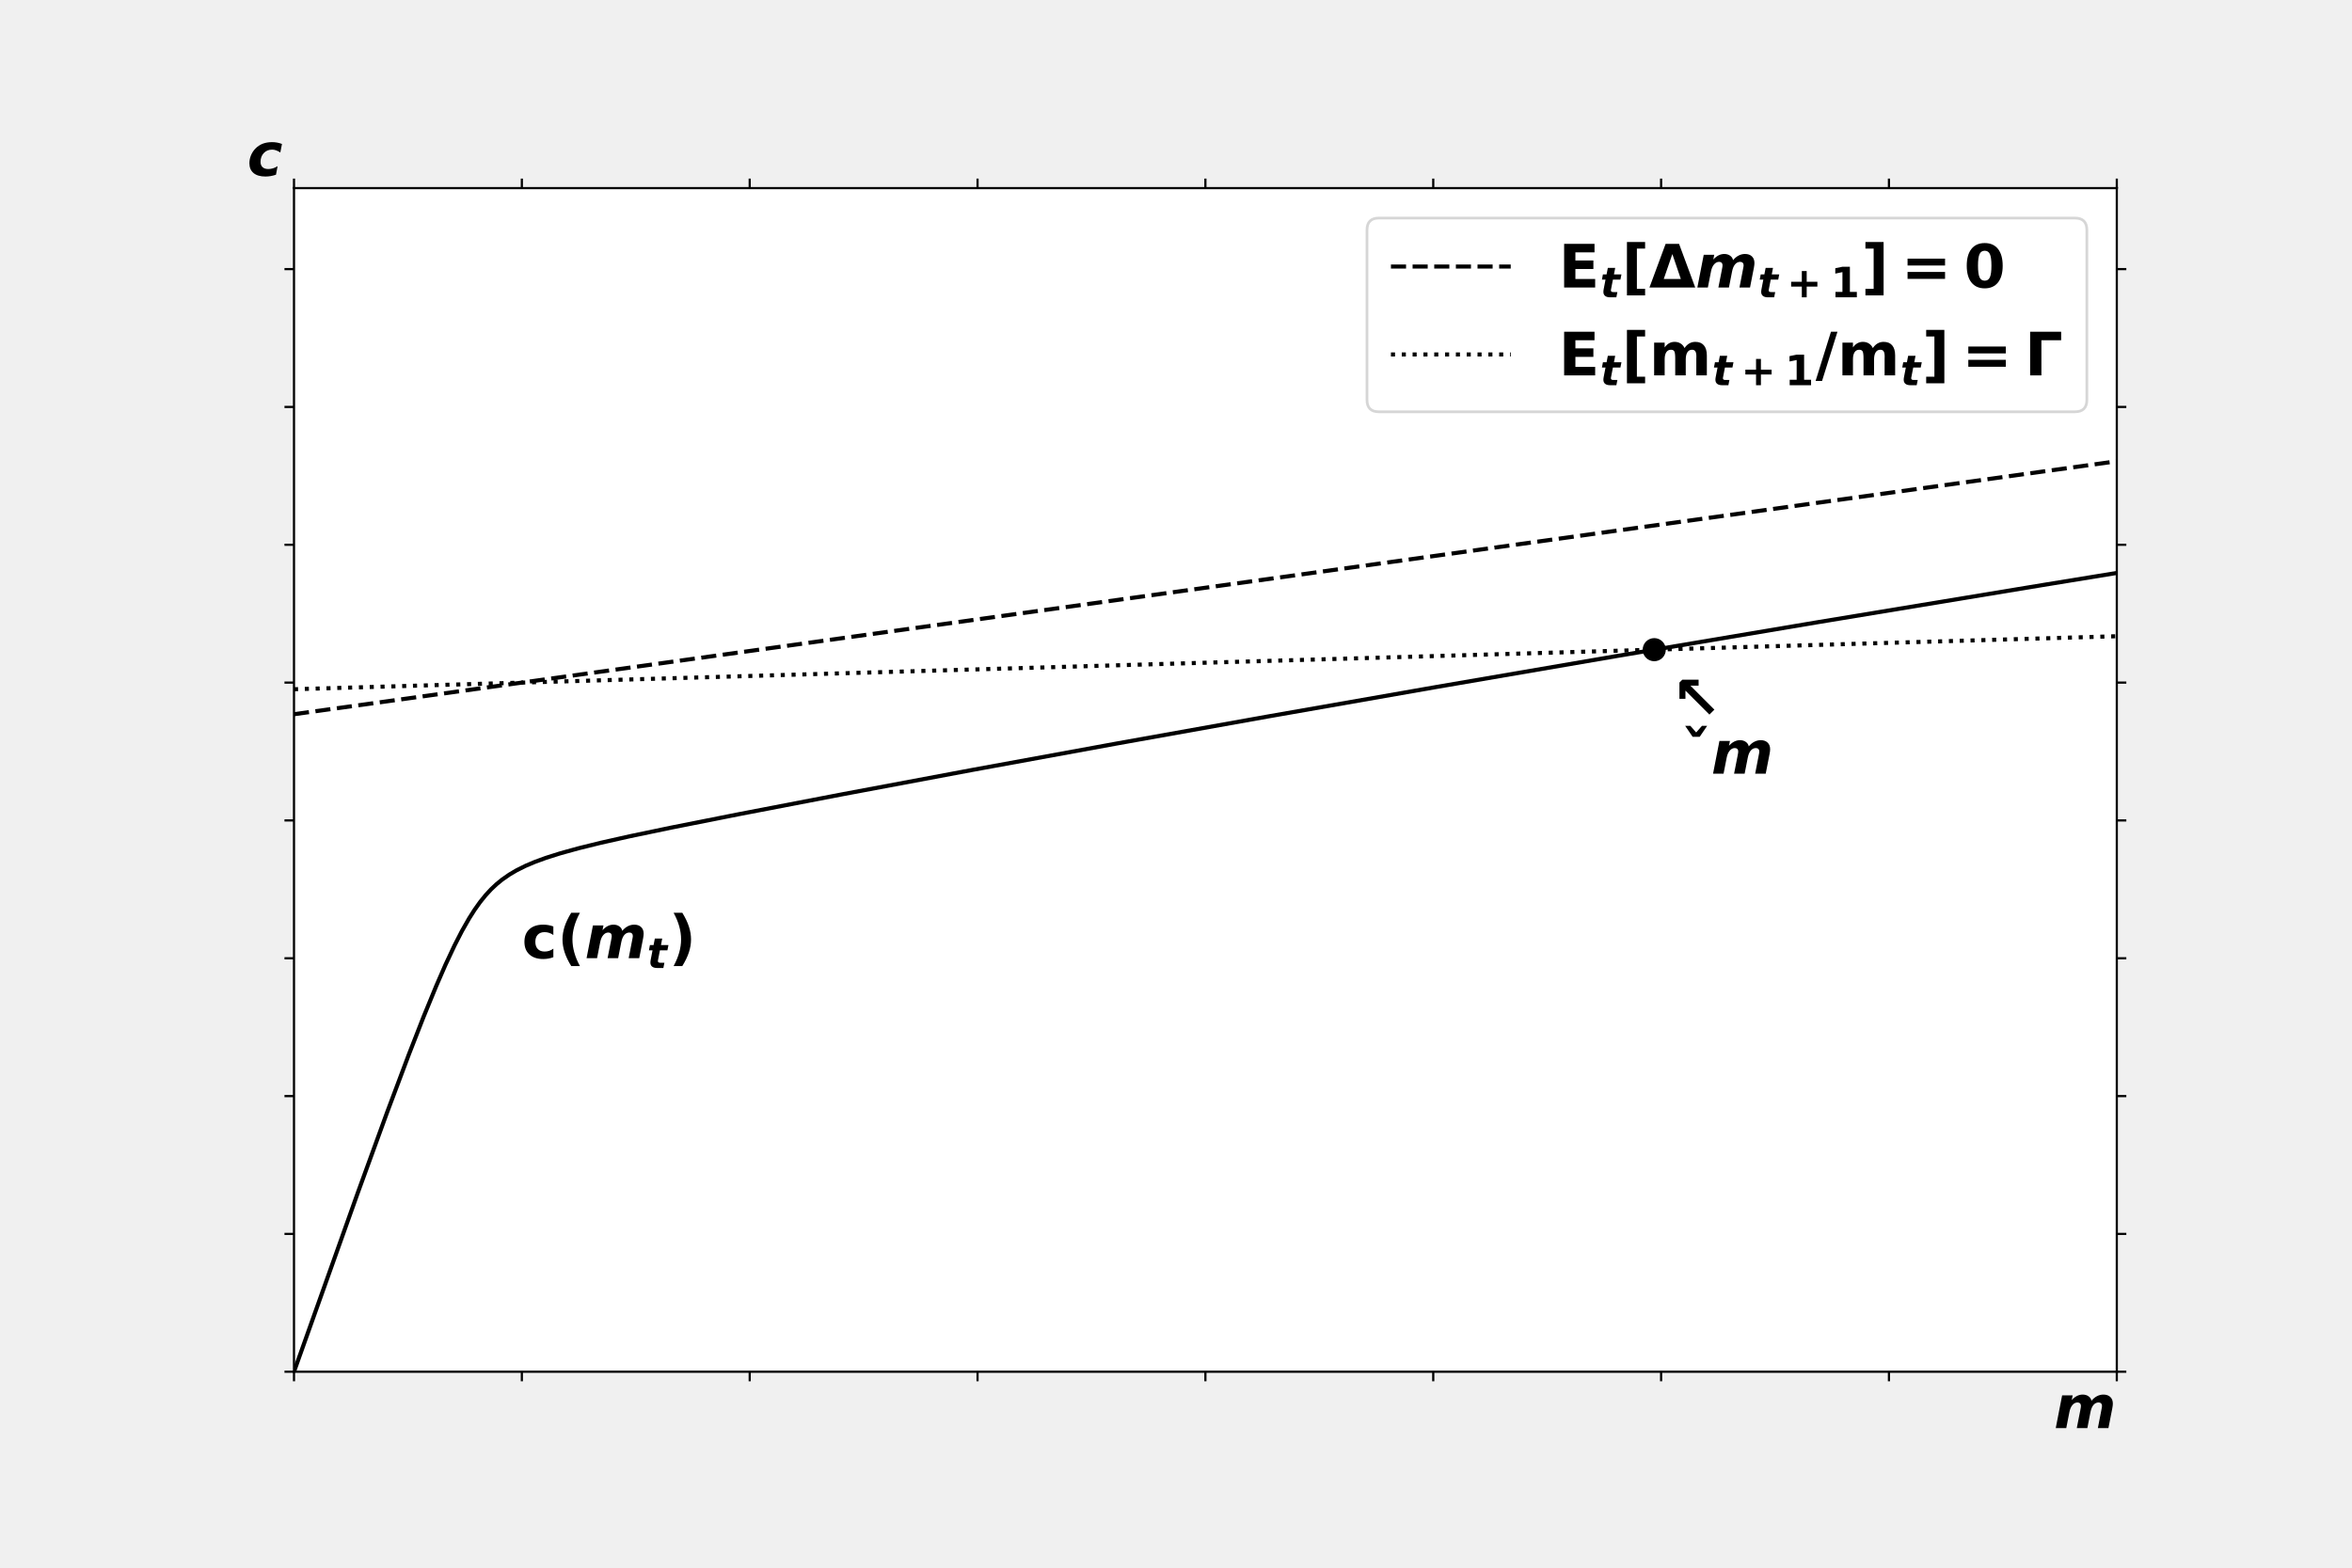
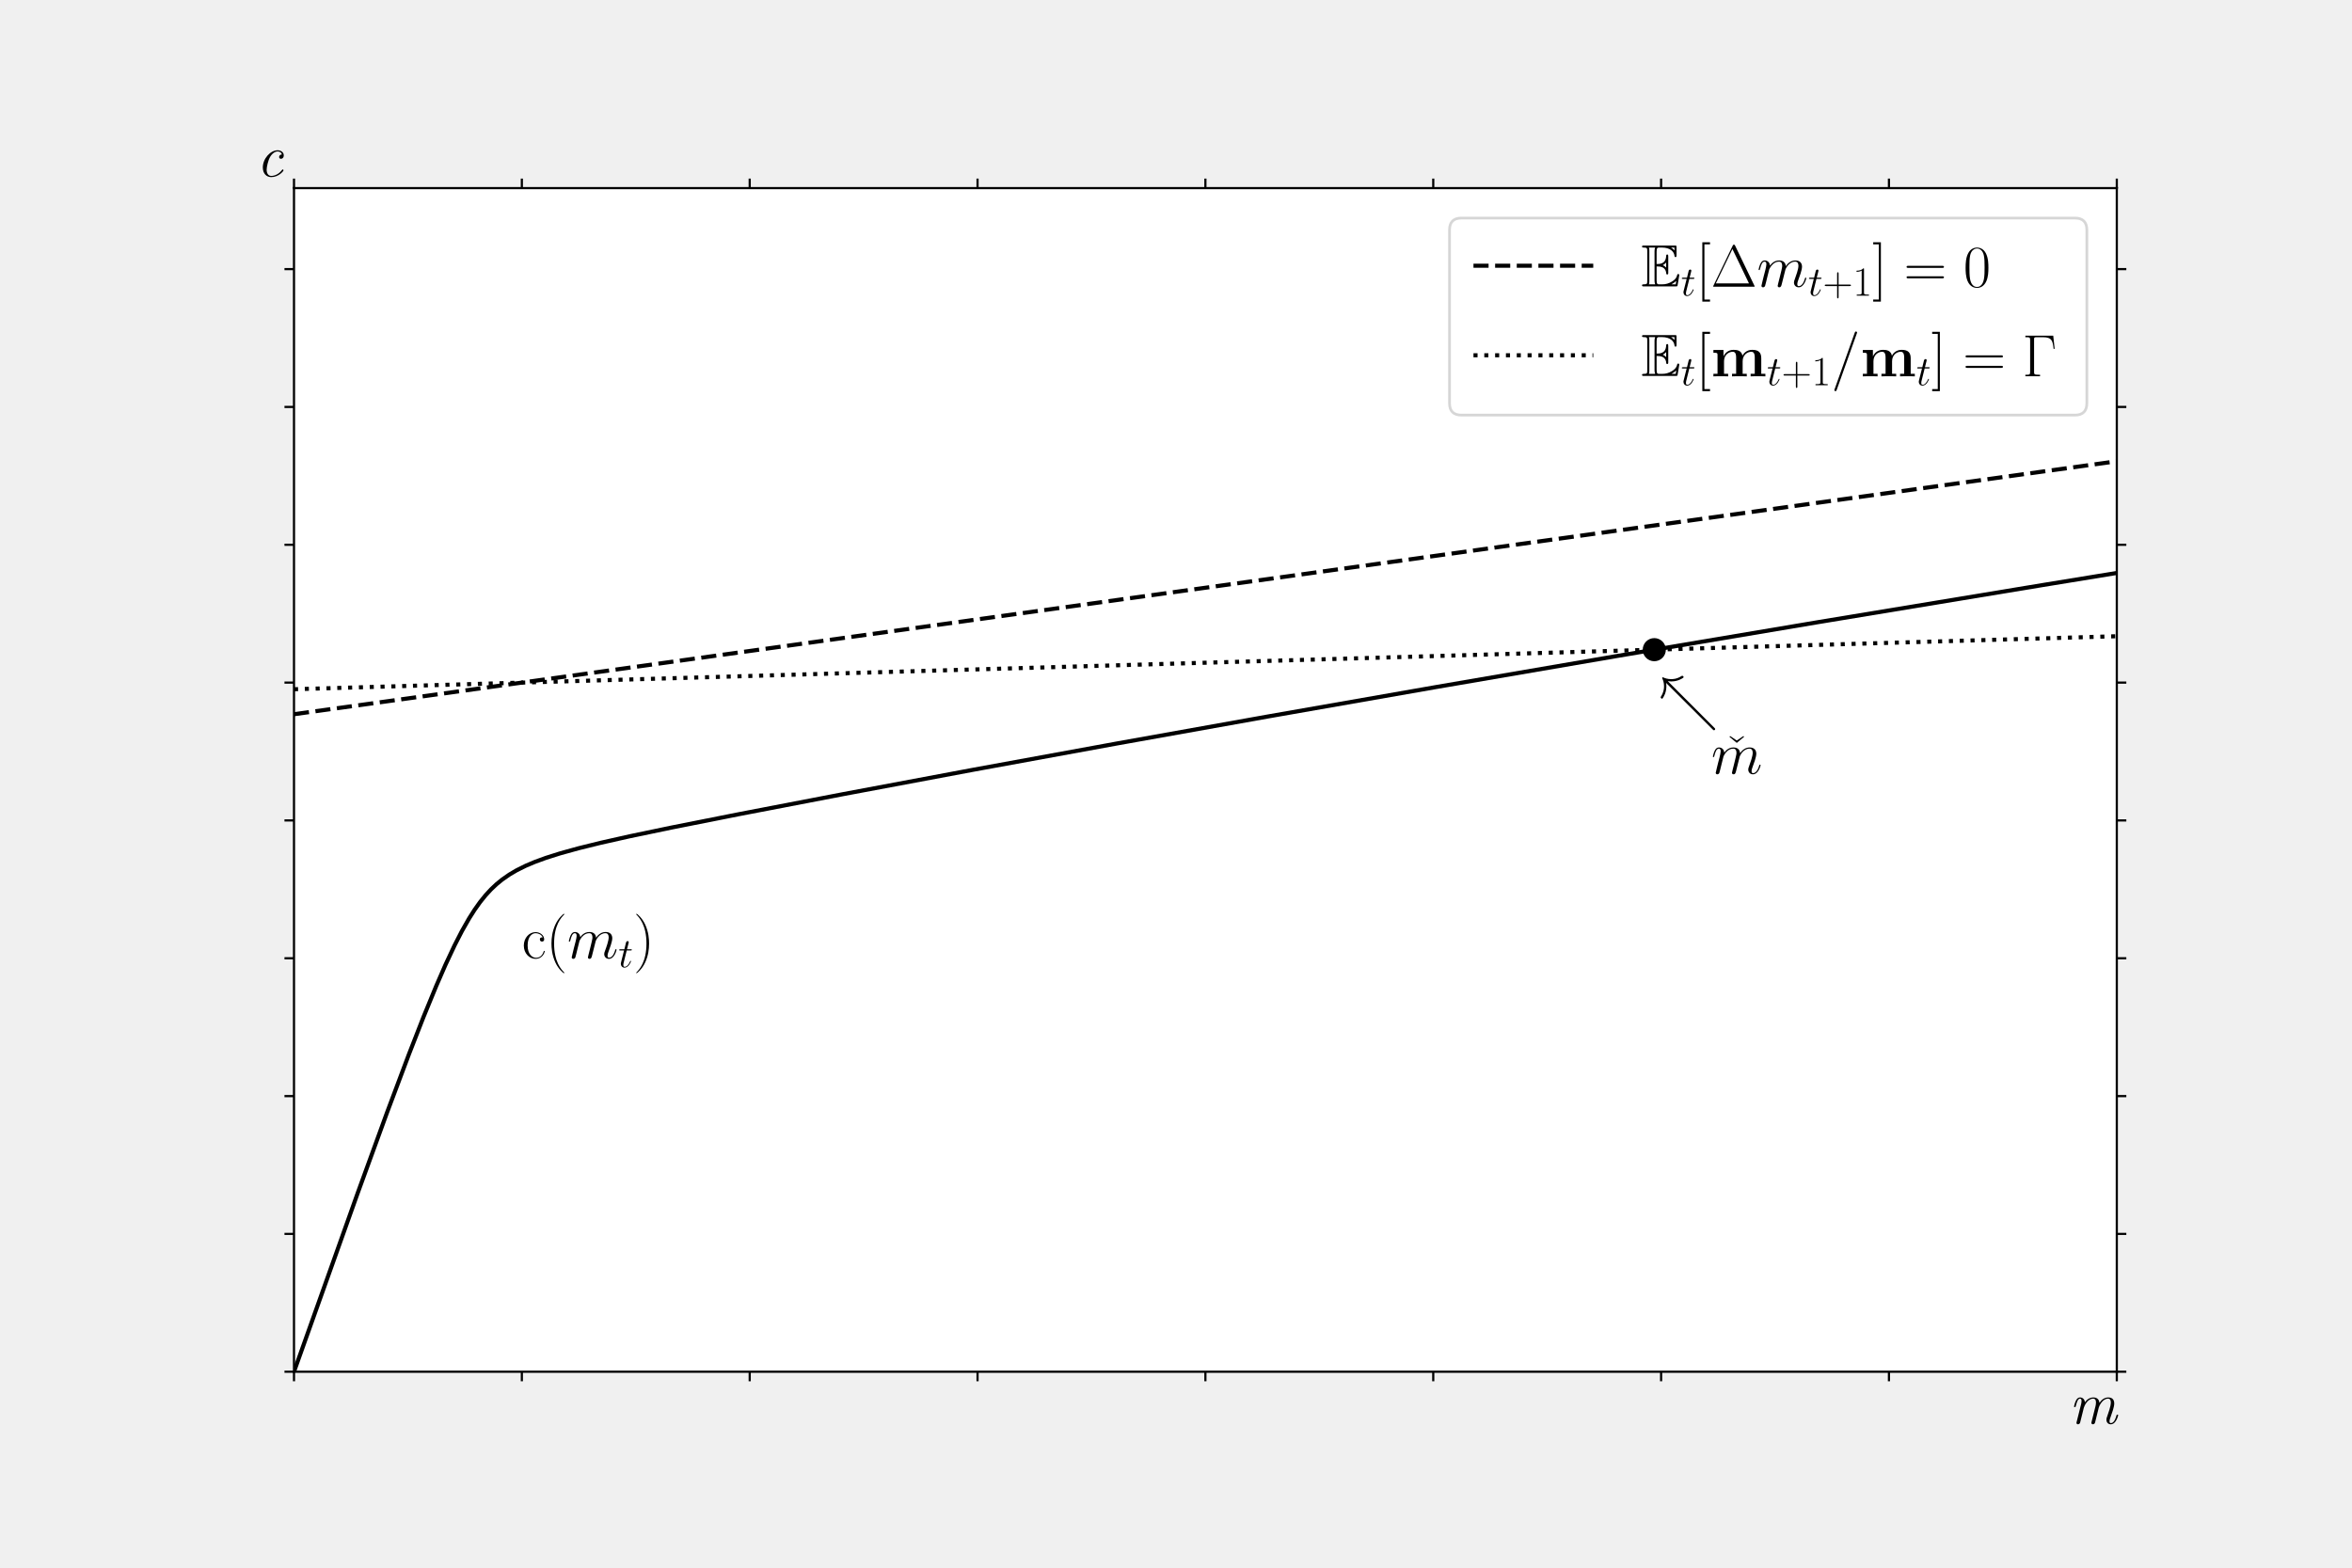
<svg xmlns="http://www.w3.org/2000/svg" xmlns:xlink="http://www.w3.org/1999/xlink" height="576pt" version="1.1" viewBox="0 0 864 576" width="864pt">
  <defs>
    <style type="text/css">*{stroke-linecap:butt;stroke-linejoin:round;}</style>
  </defs>
  <g id="figure_1">
    <g id="patch_1">
      <path d="M 0 576  L 864 576  L 864 0  L 0 0  z " style="fill:none;" />
    </g>
    <g id="axes_1">
      <g id="patch_2">
        <path d="M 108 504  L 777.6 504  L 777.6 69.12  L 108 69.12  z " style="fill:#ffffff;" />
      </g>
      <g id="matplotlib.axis_1">
        <g id="xtick_1">
          <g id="line2d_1">
            <defs>
-               <path d="M 0 0  L 0 3.5  " id="me7140dac30" style="stroke:#000000;stroke-width:0.8;" />
-             </defs>
-             <g>
-               <use style="stroke:#000000;stroke-width:0.8;" x="108" xlink:href="#me7140dac30" y="504" />
+               <path d="M 0 0  L 0 3.5  " id="m626b9eff0d" style="stroke:#000000;stroke-width:0.8;" />
+             </defs>
+             <g>
+               <use style="stroke:#000000;stroke-width:0.8;" x="108" xlink:href="#m626b9eff0d" y="504" />
            </g>
          </g>
          <g id="line2d_2">
            <defs>
-               <path d="M 0 0  L 0 -3.5  " id="me2bb0030d7" style="stroke:#000000;stroke-width:0.8;" />
-             </defs>
-             <g>
-               <use style="stroke:#000000;stroke-width:0.8;" x="108" xlink:href="#me2bb0030d7" y="69.12" />
+               <path d="M 0 0  L 0 -3.5  " id="m38e2d5533c" style="stroke:#000000;stroke-width:0.8;" />
+             </defs>
+             <g>
+               <use style="stroke:#000000;stroke-width:0.8;" x="108" xlink:href="#m38e2d5533c" y="69.12" />
            </g>
          </g>
        </g>
        <g id="xtick_2">
          <g id="line2d_3">
            <g>
-               <use style="stroke:#000000;stroke-width:0.8;" x="191.7" xlink:href="#me7140dac30" y="504" />
+               <use style="stroke:#000000;stroke-width:0.8;" x="191.7" xlink:href="#m626b9eff0d" y="504" />
            </g>
          </g>
          <g id="line2d_4">
            <g>
-               <use style="stroke:#000000;stroke-width:0.8;" x="191.7" xlink:href="#me2bb0030d7" y="69.12" />
+               <use style="stroke:#000000;stroke-width:0.8;" x="191.7" xlink:href="#m38e2d5533c" y="69.12" />
            </g>
          </g>
        </g>
        <g id="xtick_3">
          <g id="line2d_5">
            <g>
-               <use style="stroke:#000000;stroke-width:0.8;" x="275.4" xlink:href="#me7140dac30" y="504" />
+               <use style="stroke:#000000;stroke-width:0.8;" x="275.4" xlink:href="#m626b9eff0d" y="504" />
            </g>
          </g>
          <g id="line2d_6">
            <g>
-               <use style="stroke:#000000;stroke-width:0.8;" x="275.4" xlink:href="#me2bb0030d7" y="69.12" />
+               <use style="stroke:#000000;stroke-width:0.8;" x="275.4" xlink:href="#m38e2d5533c" y="69.12" />
            </g>
          </g>
        </g>
        <g id="xtick_4">
          <g id="line2d_7">
            <g>
-               <use style="stroke:#000000;stroke-width:0.8;" x="359.1" xlink:href="#me7140dac30" y="504" />
+               <use style="stroke:#000000;stroke-width:0.8;" x="359.1" xlink:href="#m626b9eff0d" y="504" />
            </g>
          </g>
          <g id="line2d_8">
            <g>
-               <use style="stroke:#000000;stroke-width:0.8;" x="359.1" xlink:href="#me2bb0030d7" y="69.12" />
+               <use style="stroke:#000000;stroke-width:0.8;" x="359.1" xlink:href="#m38e2d5533c" y="69.12" />
            </g>
          </g>
        </g>
        <g id="xtick_5">
          <g id="line2d_9">
            <g>
-               <use style="stroke:#000000;stroke-width:0.8;" x="442.8" xlink:href="#me7140dac30" y="504" />
+               <use style="stroke:#000000;stroke-width:0.8;" x="442.8" xlink:href="#m626b9eff0d" y="504" />
            </g>
          </g>
          <g id="line2d_10">
            <g>
-               <use style="stroke:#000000;stroke-width:0.8;" x="442.8" xlink:href="#me2bb0030d7" y="69.12" />
+               <use style="stroke:#000000;stroke-width:0.8;" x="442.8" xlink:href="#m38e2d5533c" y="69.12" />
            </g>
          </g>
        </g>
        <g id="xtick_6">
          <g id="line2d_11">
            <g>
-               <use style="stroke:#000000;stroke-width:0.8;" x="526.5" xlink:href="#me7140dac30" y="504" />
+               <use style="stroke:#000000;stroke-width:0.8;" x="526.5" xlink:href="#m626b9eff0d" y="504" />
            </g>
          </g>
          <g id="line2d_12">
            <g>
-               <use style="stroke:#000000;stroke-width:0.8;" x="526.5" xlink:href="#me2bb0030d7" y="69.12" />
+               <use style="stroke:#000000;stroke-width:0.8;" x="526.5" xlink:href="#m38e2d5533c" y="69.12" />
            </g>
          </g>
        </g>
        <g id="xtick_7">
          <g id="line2d_13">
            <g>
-               <use style="stroke:#000000;stroke-width:0.8;" x="610.2" xlink:href="#me7140dac30" y="504" />
+               <use style="stroke:#000000;stroke-width:0.8;" x="610.2" xlink:href="#m626b9eff0d" y="504" />
            </g>
          </g>
          <g id="line2d_14">
            <g>
-               <use style="stroke:#000000;stroke-width:0.8;" x="610.2" xlink:href="#me2bb0030d7" y="69.12" />
+               <use style="stroke:#000000;stroke-width:0.8;" x="610.2" xlink:href="#m38e2d5533c" y="69.12" />
            </g>
          </g>
        </g>
        <g id="xtick_8">
          <g id="line2d_15">
            <g>
-               <use style="stroke:#000000;stroke-width:0.8;" x="693.9" xlink:href="#me7140dac30" y="504" />
+               <use style="stroke:#000000;stroke-width:0.8;" x="693.9" xlink:href="#m626b9eff0d" y="504" />
            </g>
          </g>
          <g id="line2d_16">
            <g>
-               <use style="stroke:#000000;stroke-width:0.8;" x="693.9" xlink:href="#me2bb0030d7" y="69.12" />
+               <use style="stroke:#000000;stroke-width:0.8;" x="693.9" xlink:href="#m38e2d5533c" y="69.12" />
            </g>
          </g>
        </g>
        <g id="xtick_9">
          <g id="line2d_17">
            <g>
-               <use style="stroke:#000000;stroke-width:0.8;" x="777.6" xlink:href="#me7140dac30" y="504" />
+               <use style="stroke:#000000;stroke-width:0.8;" x="777.6" xlink:href="#m626b9eff0d" y="504" />
            </g>
          </g>
          <g id="line2d_18">
            <g>
-               <use style="stroke:#000000;stroke-width:0.8;" x="777.6" xlink:href="#me2bb0030d7" y="69.12" />
+               <use style="stroke:#000000;stroke-width:0.8;" x="777.6" xlink:href="#m38e2d5533c" y="69.12" />
            </g>
          </g>
        </g>
        <g id="text_1">
-           <g transform="translate(754.5 524.7166)scale(0.22 -0.22)">
-             <defs>
-               <path d="M 4013 2919  Q 4272 3241 4601 3412  Q 4931 3584 5288 3584  Q 5756 3584 6026 3326  Q 6297 3069 6297 2619  Q 6297 2525 6283 2404  Q 6269 2284 6241 2131  L 5825 0  L 4697 0  L 5050 1825  L 5059 1872  Q 5141 2259 5141 2369  Q 5141 2541 5042 2641  Q 4944 2741 4775 2741  Q 4453 2741 4229 2477  Q 4006 2213 3909 1722  L 3572 0  L 2444 0  L 2803 1825  Q 2850 2059 2869 2179  Q 2888 2300 2888 2369  Q 2888 2544 2791 2642  Q 2694 2741 2522 2741  Q 2213 2741 1980 2467  Q 1747 2194 1656 1722  L 1319 0  L 197 0  L 878 3500  L 2003 3500  L 1900 2988  Q 2163 3284 2459 3434  Q 2756 3584 3078 3584  Q 3441 3584 3700 3398  Q 3959 3213 4013 2919  z " id="DejaVuSans-BoldOblique-6d" transform="scale(0.015625)" />
-             </defs>
-             <use xlink:href="#DejaVuSans-BoldOblique-6d" />
+           <g transform="translate(760.0656 523.0932)scale(0.22 -0.22)">
+             <defs>
+               <path d="M 3187 1731  C 3226 1878 3571 2689 4186 2689  C 4480 2689 4480 2369 4480 2261  C 4480 1865 4198 1098 4090 786  C 4032 626 4006 568 4006 434  C 4006 128 4205 -64 4467 -64  C 5062 -64 5267 888 5267 913  C 5267 971 5210 971 5184 971  C 5107 971 5101 952 5075 856  C 5018 639 4845 64 4486 64  C 4390 64 4339 109 4339 255  C 4339 409 4410 607 4461 734  C 4627 1201 4845 1795 4845 2165  C 4845 2503 4698 2816 4205 2816  C 3808 2816 3488 2586 3258 2236  C 3219 2670 2918 2816 2611 2816  C 2240 2816 1926 2618 1696 2299  C 1677 2586 1478 2816 1184 2816  C 1037 2816 870 2753 736 2478  C 614 2242 531 1858 531 1846  C 531 1795 563 1782 621 1782  C 691 1782 698 1788 736 1935  C 832 2312 954 2689 1171 2689  C 1338 2689 1338 2503 1338 2427  C 1338 2305 1312 2165 1286 2076  L 819 211  C 794 121 794 115 794 89  C 794 13 845 -64 960 -64  C 1037 -64 1139 -19 1184 109  C 1197 172 1440 1130 1478 1290  C 1510 1431 1549 1565 1581 1705  C 1645 1941 1997 2689 2592 2689  C 2886 2689 2886 2363 2886 2261  C 2886 2133 2861 1993 2835 1878  L 2413 192  C 2394 121 2394 102 2394 89  C 2394 19 2445 -64 2560 -64  C 2707 -64 2771 51 2797 160  L 3187 1731  z " id="CMTI12-6d" transform="scale(0.015625)" />
+             </defs>
+             <use transform="scale(0.996264)" xlink:href="#CMTI12-6d" />
          </g>
        </g>
      </g>
      <g id="matplotlib.axis_2">
        <g id="ytick_1">
          <g id="line2d_19">
            <defs>
-               <path d="M 0 0  L -3.5 0  " id="m113dede19c" style="stroke:#000000;stroke-width:0.8;" />
-             </defs>
-             <g>
-               <use style="stroke:#000000;stroke-width:0.8;" x="108" xlink:href="#m113dede19c" y="504" />
+               <path d="M 0 0  L -3.5 0  " id="md0ef2a4c50" style="stroke:#000000;stroke-width:0.8;" />
+             </defs>
+             <g>
+               <use style="stroke:#000000;stroke-width:0.8;" x="108" xlink:href="#md0ef2a4c50" y="504" />
            </g>
          </g>
          <g id="line2d_20">
            <defs>
-               <path d="M 0 0  L 3.5 0  " id="m2818fa4d8a" style="stroke:#000000;stroke-width:0.8;" />
-             </defs>
-             <g>
-               <use style="stroke:#000000;stroke-width:0.8;" x="777.6" xlink:href="#m2818fa4d8a" y="504" />
+               <path d="M 0 0  L 3.5 0  " id="mfb0d38b3b9" style="stroke:#000000;stroke-width:0.8;" />
+             </defs>
+             <g>
+               <use style="stroke:#000000;stroke-width:0.8;" x="777.6" xlink:href="#mfb0d38b3b9" y="504" />
            </g>
          </g>
        </g>
        <g id="ytick_2">
          <g id="line2d_21">
            <g>
-               <use style="stroke:#000000;stroke-width:0.8;" x="108" xlink:href="#m113dede19c" y="453.36" />
+               <use style="stroke:#000000;stroke-width:0.8;" x="108" xlink:href="#md0ef2a4c50" y="453.36" />
            </g>
          </g>
          <g id="line2d_22">
            <g>
-               <use style="stroke:#000000;stroke-width:0.8;" x="777.6" xlink:href="#m2818fa4d8a" y="453.36" />
+               <use style="stroke:#000000;stroke-width:0.8;" x="777.6" xlink:href="#mfb0d38b3b9" y="453.36" />
            </g>
          </g>
        </g>
        <g id="ytick_3">
          <g id="line2d_23">
            <g>
-               <use style="stroke:#000000;stroke-width:0.8;" x="108" xlink:href="#m113dede19c" y="402.721" />
+               <use style="stroke:#000000;stroke-width:0.8;" x="108" xlink:href="#md0ef2a4c50" y="402.721" />
            </g>
          </g>
          <g id="line2d_24">
            <g>
-               <use style="stroke:#000000;stroke-width:0.8;" x="777.6" xlink:href="#m2818fa4d8a" y="402.721" />
+               <use style="stroke:#000000;stroke-width:0.8;" x="777.6" xlink:href="#mfb0d38b3b9" y="402.721" />
            </g>
          </g>
        </g>
        <g id="ytick_4">
          <g id="line2d_25">
            <g>
-               <use style="stroke:#000000;stroke-width:0.8;" x="108" xlink:href="#m113dede19c" y="352.081" />
+               <use style="stroke:#000000;stroke-width:0.8;" x="108" xlink:href="#md0ef2a4c50" y="352.081" />
            </g>
          </g>
          <g id="line2d_26">
            <g>
-               <use style="stroke:#000000;stroke-width:0.8;" x="777.6" xlink:href="#m2818fa4d8a" y="352.081" />
+               <use style="stroke:#000000;stroke-width:0.8;" x="777.6" xlink:href="#mfb0d38b3b9" y="352.081" />
            </g>
          </g>
        </g>
        <g id="ytick_5">
          <g id="line2d_27">
            <g>
-               <use style="stroke:#000000;stroke-width:0.8;" x="108" xlink:href="#m113dede19c" y="301.442" />
+               <use style="stroke:#000000;stroke-width:0.8;" x="108" xlink:href="#md0ef2a4c50" y="301.442" />
            </g>
          </g>
          <g id="line2d_28">
            <g>
-               <use style="stroke:#000000;stroke-width:0.8;" x="777.6" xlink:href="#m2818fa4d8a" y="301.442" />
+               <use style="stroke:#000000;stroke-width:0.8;" x="777.6" xlink:href="#mfb0d38b3b9" y="301.442" />
            </g>
          </g>
        </g>
        <g id="ytick_6">
          <g id="line2d_29">
            <g>
-               <use style="stroke:#000000;stroke-width:0.8;" x="108" xlink:href="#m113dede19c" y="250.802" />
+               <use style="stroke:#000000;stroke-width:0.8;" x="108" xlink:href="#md0ef2a4c50" y="250.802" />
            </g>
          </g>
          <g id="line2d_30">
            <g>
-               <use style="stroke:#000000;stroke-width:0.8;" x="777.6" xlink:href="#m2818fa4d8a" y="250.802" />
+               <use style="stroke:#000000;stroke-width:0.8;" x="777.6" xlink:href="#mfb0d38b3b9" y="250.802" />
            </g>
          </g>
        </g>
        <g id="ytick_7">
          <g id="line2d_31">
            <g>
-               <use style="stroke:#000000;stroke-width:0.8;" x="108" xlink:href="#m113dede19c" y="200.163" />
+               <use style="stroke:#000000;stroke-width:0.8;" x="108" xlink:href="#md0ef2a4c50" y="200.163" />
            </g>
          </g>
          <g id="line2d_32">
            <g>
-               <use style="stroke:#000000;stroke-width:0.8;" x="777.6" xlink:href="#m2818fa4d8a" y="200.163" />
+               <use style="stroke:#000000;stroke-width:0.8;" x="777.6" xlink:href="#mfb0d38b3b9" y="200.163" />
            </g>
          </g>
        </g>
        <g id="ytick_8">
          <g id="line2d_33">
            <g>
-               <use style="stroke:#000000;stroke-width:0.8;" x="108" xlink:href="#m113dede19c" y="149.523" />
+               <use style="stroke:#000000;stroke-width:0.8;" x="108" xlink:href="#md0ef2a4c50" y="149.523" />
            </g>
          </g>
          <g id="line2d_34">
            <g>
-               <use style="stroke:#000000;stroke-width:0.8;" x="777.6" xlink:href="#m2818fa4d8a" y="149.523" />
+               <use style="stroke:#000000;stroke-width:0.8;" x="777.6" xlink:href="#mfb0d38b3b9" y="149.523" />
            </g>
          </g>
        </g>
        <g id="ytick_9">
          <g id="line2d_35">
            <g>
-               <use style="stroke:#000000;stroke-width:0.8;" x="108" xlink:href="#m113dede19c" y="98.884" />
+               <use style="stroke:#000000;stroke-width:0.8;" x="108" xlink:href="#md0ef2a4c50" y="98.884" />
            </g>
          </g>
          <g id="line2d_36">
            <g>
-               <use style="stroke:#000000;stroke-width:0.8;" x="777.6" xlink:href="#m2818fa4d8a" y="98.884" />
+               <use style="stroke:#000000;stroke-width:0.8;" x="777.6" xlink:href="#mfb0d38b3b9" y="98.884" />
            </g>
          </g>
        </g>
        <g id="text_2">
-           <g transform="translate(90.8 64.54469)scale(0.22 -0.22)">
-             <defs>
-               <path d="M 3719 3391  L 3541 2478  Q 3316 2628 3097 2706  Q 2878 2784 2669 2784  Q 2122 2784 1775 2417  Q 1428 2050 1428 1478  Q 1428 1113 1643 911  Q 1859 709 2253 709  Q 2516 709 2769 787  Q 3022 866 3250 1019  L 3078 103  Q 2800 6 2519 -42  Q 2238 -91 1953 -91  Q 1128 -91 683 279  Q 238 650 238 1331  Q 238 1759 402 2162  Q 566 2566 872 2888  Q 1213 3241 1653 3412  Q 2094 3584 2669 3584  Q 2934 3584 3196 3536  Q 3459 3488 3719 3391  z " id="DejaVuSans-BoldOblique-63" transform="scale(0.015625)" />
-             </defs>
-             <use xlink:href="#DejaVuSans-BoldOblique-63" />
+           <g transform="translate(94.13689 64.85739)scale(0.22 -0.22)">
+             <defs>
+               <path d="M 2752 2368  C 2592 2368 2451 2246 2451 2093  C 2451 1933 2592 1902 2650 1902  C 2714 1902 2950 1940 2950 2275  C 2950 2578 2682 2816 2291 2816  C 1510 2816 704 1916 704 971  C 704 319 1094 -64 1606 -64  C 2400 -64 2925 578 2925 668  C 2925 712 2874 763 2835 763  C 2816 763 2810 757 2758 700  C 2419 242 1939 64 1613 64  C 1286 64 1114 351 1114 728  C 1114 1022 1267 1724 1478 2088  C 1696 2472 2010 2689 2285 2689  C 2323 2689 2662 2689 2752 2368  z " id="CMTI12-63" transform="scale(0.015625)" />
+             </defs>
+             <use transform="scale(0.996264)" xlink:href="#CMTI12-63" />
          </g>
        </g>
      </g>
      <g id="line2d_37">
-         <path clip-path="url(#p583cbe9345)" d="M 108 504  L 131.459 438.187  L 142.184 408.746  L 150.227 387.336  L 155.589 373.613  L 160.281 362.19  L 163.632 354.498  L 166.984 347.356  L 169.665 342.126  L 172.346 337.417  L 174.357 334.256  L 176.368 331.431  L 178.378 328.939  L 180.389 326.758  L 182.4 324.866  L 184.411 323.22  L 187.092 321.347  L 189.773 319.768  L 193.124 318.101  L 196.476 316.684  L 200.497 315.213  L 205.859 313.515  L 212.562 311.662  L 220.605 309.676  L 231.33 307.265  L 246.746 304.046  L 271.546 299.123  L 309.751 291.776  L 357.341 282.856  L 410.292 273.17  L 465.924 263.22  L 527.589 252.422  L 593.276 241.147  L 667.676 228.62  L 750.119 214.997  L 777.6 210.509  L 777.6 210.509  " style="fill:none;stroke:#000000;stroke-linecap:square;stroke-width:1.5;" />
+         <path clip-path="url(#p73343d14dc)" d="M 108 504  L 131.459 438.187  L 142.184 408.746  L 150.227 387.336  L 155.589 373.614  L 160.281 362.19  L 163.632 354.498  L 166.984 347.356  L 169.665 342.126  L 172.346 337.417  L 174.357 334.256  L 176.368 331.432  L 178.378 328.94  L 180.389 326.758  L 182.4 324.867  L 184.411 323.22  L 187.092 321.347  L 189.773 319.768  L 193.124 318.102  L 196.476 316.684  L 200.497 315.214  L 205.859 313.516  L 212.562 311.663  L 220.605 309.677  L 231.33 307.266  L 246.746 304.047  L 271.546 299.124  L 309.751 291.778  L 357.341 282.858  L 410.292 273.172  L 465.924 263.222  L 527.589 252.424  L 593.276 241.149  L 667.676 228.622  L 750.119 214.999  L 777.6 210.512  L 777.6 210.512  " style="fill:none;stroke:#000000;stroke-linecap:square;stroke-width:1.5;" />
      </g>
      <g id="line2d_38">
-         <path clip-path="url(#p583cbe9345)" d="M 108 262.42  L 777.6 169.477  L 777.6 169.477  " style="fill:none;stroke:#000000;stroke-dasharray:5.55,2.4;stroke-dashoffset:0;stroke-width:1.5;" />
+         <path clip-path="url(#p73343d14dc)" d="M 108 262.42  L 777.6 169.477  L 777.6 169.477  " style="fill:none;stroke:#000000;stroke-dasharray:5.55,2.4;stroke-dashoffset:0;stroke-width:1.5;" />
      </g>
      <g id="line2d_39">
-         <path clip-path="url(#p583cbe9345)" d="M 108 253.237  L 777.6 233.76  L 777.6 233.76  " style="fill:none;stroke:#000000;stroke-dasharray:1.5,2.475;stroke-dashoffset:0;stroke-width:1.5;" />
+         <path clip-path="url(#p73343d14dc)" d="M 108 253.237  L 777.6 233.76  L 777.6 233.76  " style="fill:none;stroke:#000000;stroke-dasharray:1.5,2.475;stroke-dashoffset:0;stroke-width:1.5;" />
      </g>
      <g id="line2d_40">
-         <path clip-path="url(#p583cbe9345)" d="M 607.682 238.702  " style="fill:none;stroke:#000000;stroke-linecap:square;stroke-width:1.5;" />
+         <path clip-path="url(#p73343d14dc)" d="M 607.698 238.702  " style="fill:none;stroke:#000000;stroke-linecap:square;stroke-width:1.5;" />
        <defs>
-           <path d="M 0 3.75  C 0.995 3.75 1.948 3.355 2.652 2.652  C 3.355 1.948 3.75 0.995 3.75 0  C 3.75 -0.995 3.355 -1.948 2.652 -2.652  C 1.948 -3.355 0.995 -3.75 0 -3.75  C -0.995 -3.75 -1.948 -3.355 -2.652 -2.652  C -3.355 -1.948 -3.75 -0.995 -3.75 0  C -3.75 0.995 -3.355 1.948 -2.652 2.652  C -1.948 3.355 -0.995 3.75 0 3.75  z " id="m511aa952a6" style="stroke:#000000;" />
+           <path d="M 0 3.75  C 0.995 3.75 1.948 3.355 2.652 2.652  C 3.355 1.948 3.75 0.995 3.75 0  C 3.75 -0.995 3.355 -1.948 2.652 -2.652  C 1.948 -3.355 0.995 -3.75 0 -3.75  C -0.995 -3.75 -1.948 -3.355 -2.652 -2.652  C -3.355 -1.948 -3.75 -0.995 -3.75 0  C -3.75 0.995 -3.355 1.948 -2.652 2.652  C -1.948 3.355 -0.995 3.75 0 3.75  z " id="m24a29245af" style="stroke:#000000;" />
        </defs>
-         <g clip-path="url(#p583cbe9345)">
-           <use style="stroke:#000000;" x="607.682" xlink:href="#m511aa952a6" y="238.702" />
+         <g clip-path="url(#p73343d14dc)">
+           <use style="stroke:#000000;" x="607.698" xlink:href="#m24a29245af" y="238.702" />
        </g>
      </g>
      <g id="patch_3">
        <path d="M 108 504  L 108 69.12  " style="fill:none;stroke:#000000;stroke-linecap:square;stroke-linejoin:miter;stroke-width:0.8;" />
      </g>
      <g id="patch_4">
        <path d="M 777.6 504  L 777.6 69.12  " style="fill:none;stroke:#000000;stroke-linecap:square;stroke-linejoin:miter;stroke-width:0.8;" />
      </g>
      <g id="patch_5">
        <path d="M 108 504  L 777.6 504  " style="fill:none;stroke:#000000;stroke-linecap:square;stroke-linejoin:miter;stroke-width:0.8;" />
      </g>
      <g id="patch_6">
        <path d="M 108 69.12  L 777.6 69.12  " style="fill:none;stroke:#000000;stroke-linecap:square;stroke-linejoin:miter;stroke-width:0.8;" />
      </g>
      <g id="text_3">
        <g transform="translate(191.7 352.0813)scale(0.22 -0.22)">
          <defs>
-             <path d="M 3366 3391  L 3366 2478  Q 3138 2634 2908 2709  Q 2678 2784 2431 2784  Q 1963 2784 1702 2511  Q 1441 2238 1441 1747  Q 1441 1256 1702 982  Q 1963 709 2431 709  Q 2694 709 2930 787  Q 3166 866 3366 1019  L 3366 103  Q 3103 6 2833 -42  Q 2563 -91 2291 -91  Q 1344 -91 809 395  Q 275 881 275 1747  Q 275 2613 809 3098  Q 1344 3584 2291 3584  Q 2566 3584 2833 3536  Q 3100 3488 3366 3391  z " id="DejaVuSans-Bold-63" transform="scale(0.015625)" />
-             <path d="M 2413 -844  L 1484 -844  Q 1006 -72 778 623  Q 550 1319 550 2003  Q 550 2688 779 3389  Q 1009 4091 1484 4856  L 2413 4856  Q 2013 4116 1813 3408  Q 1613 2700 1613 2009  Q 1613 1319 1811 609  Q 2009 -100 2413 -844  z " id="DejaVuSans-Bold-28" transform="scale(0.015625)" />
-             <path d="M 2303 4494  L 2113 3500  L 3256 3500  L 3097 2700  L 1953 2700  L 1666 1219  Q 1653 1169 1648 1134  Q 1644 1100 1644 1069  Q 1644 925 1739 862  Q 1834 800 2059 800  L 2638 800  L 2478 0  L 1538 0  Q 1031 0 765 212  Q 500 425 500 825  Q 500 913 509 1013  Q 519 1113 538 1216  L 825 2700  L 275 2700  L 428 3500  L 984 3500  L 1178 4494  L 2303 4494  z " id="DejaVuSans-BoldOblique-74" transform="scale(0.015625)" />
-             <path d="M 513 -844  Q 913 -100 1113 609  Q 1313 1319 1313 2009  Q 1313 2700 1113 3408  Q 913 4116 513 4856  L 1441 4856  Q 1916 4091 2145 3389  Q 2375 2688 2375 2003  Q 2375 1319 2147 623  Q 1919 -72 1441 -844  L 513 -844  z " id="DejaVuSans-Bold-29" transform="scale(0.015625)" />
+             <path d="M 2234 2240  C 2112 2240 1933 2240 1933 2017  C 1933 1838 2080 1787 2163 1787  C 2208 1787 2394 1807 2394 2024  C 2394 2467 1958 2803 1466 2803  C 787 2803 211 2178 211 1363  C 211 516 813 -64 1466 -64  C 2259 -64 2458 677 2458 748  C 2458 774 2451 793 2406 793  C 2362 793 2355 787 2330 703  C 2163 180 1798 51 1523 51  C 1114 51 621 427 621 1369  C 621 2338 1094 2688 1472 2688  C 1722 2688 2093 2573 2234 2240  z " id="CMR17-63" transform="scale(0.015625)" />
+             <path d="M 1958 -1561  C 1958 -1555 1958 -1542 1939 -1523  C 1645 -1224 858 -407 858 1581  C 858 3569 1632 4379 1946 4697  C 1946 4704 1958 4717 1958 4736  C 1958 4755 1939 4768 1914 4768  C 1843 4768 1299 4296 986 3594  C 666 2887 576 2199 576 1588  C 576 1128 621 351 1005 -471  C 1312 -1135 1837 -1600 1914 -1600  C 1946 -1600 1958 -1587 1958 -1561  z " id="CMR17-28" transform="scale(0.015625)" />
+             <path d="M 1318 1871  C 1331 1910 1491 2229 1728 2433  C 1894 2586 2112 2689 2362 2689  C 2618 2689 2707 2497 2707 2242  C 2707 2203 2707 2076 2630 1775  L 2470 1118  C 2419 926 2298 453 2285 383  C 2259 287 2221 121 2221 96  C 2221 6 2291 -64 2387 -64  C 2579 -64 2611 83 2669 313  L 3053 1839  C 3066 1890 3398 2689 4102 2689  C 4358 2689 4448 2497 4448 2242  C 4448 1884 4198 1188 4058 805  C 4000 651 3968 568 3968 453  C 3968 166 4166 -64 4474 -64  C 5069 -64 5293 875 5293 913  C 5293 945 5267 971 5229 971  C 5171 971 5165 952 5133 843  C 4986 332 4749 64 4493 64  C 4429 64 4326 64 4326 269  C 4326 436 4403 640 4429 710  C 4544 1018 4832 1773 4832 2145  C 4832 2528 4608 2816 4122 2816  C 3693 2816 3347 2574 3091 2197  C 3072 2542 2861 2816 2381 2816  C 1811 2816 1510 2415 1395 2255  C 1376 2618 1114 2816 832 2816  C 646 2816 499 2727 378 2484  C 262 2254 173 1865 173 1839  C 173 1814 198 1782 243 1782  C 294 1782 301 1788 339 1935  C 435 2312 557 2689 813 2689  C 960 2689 1011 2586 1011 2395  C 1011 2254 947 2005 902 1807  L 723 1118  C 698 996 627 709 595 594  C 550 428 480 128 480 96  C 480 6 550 -64 646 -64  C 723 -64 813 -26 864 70  C 877 102 934 326 966 453  L 1107 1028  L 1318 1871  z " id="CMMI12-6d" transform="scale(0.015625)" />
+             <path d="M 1286 2566  L 1875 2566  C 1997 2566 2061 2566 2061 2681  C 2061 2752 2022 2752 1894 2752  L 1331 2752  L 1568 3692  C 1594 3781 1594 3794 1594 3840  C 1594 3943 1510 4000 1427 4000  C 1376 4000 1229 3981 1178 3775  L 928 2752  L 326 2752  C 198 2752 141 2752 141 2630  C 141 2566 186 2566 307 2566  L 877 2566  L 454 881  C 403 658 384 594 384 511  C 384 211 595 -64 954 -64  C 1600 -64 1946 868 1946 912  C 1946 951 1920 970 1882 970  C 1869 970 1843 970 1830 944  C 1824 938 1818 931 1773 829  C 1638 511 1344 64 973 64  C 781 64 768 224 768 364  C 768 370 768 492 787 568  L 1286 2566  z " id="CMMI12-74" transform="scale(0.015625)" />
+             <path d="M 1683 1581  C 1683 2040 1638 2817 1254 3639  C 947 4303 422 4768 346 4768  C 326 4768 301 4761 301 4729  C 301 4717 307 4710 314 4697  C 621 4378 1402 3568 1402 1584  C 1402 -407 627 -1217 314 -1537  C 307 -1549 301 -1556 301 -1568  C 301 -1600 326 -1600 346 -1600  C 416 -1600 960 -1128 1274 -426  C 1594 281 1683 969 1683 1581  z " id="CMR17-29" transform="scale(0.015625)" />
          </defs>
-           <use transform="translate(0 0.125)" xlink:href="#DejaVuSans-Bold-63" />
-           <use transform="translate(59.27734 0.125)" xlink:href="#DejaVuSans-Bold-28" />
-           <use transform="translate(104.9805 0.125)" xlink:href="#DejaVuSans-BoldOblique-6d" />
-           <use transform="translate(209.1797 -16.28125)scale(0.7)" xlink:href="#DejaVuSans-BoldOblique-74" />
-           <use transform="translate(245.376 0.125)" xlink:href="#DejaVuSans-Bold-29" />
+           <use transform="scale(0.996264)" xlink:href="#CMR17-63" />
+           <use transform="translate(40.48566 0)scale(0.996264)" xlink:href="#CMR17-28" />
+           <use transform="translate(75.76643 0)scale(0.996264)" xlink:href="#CMMI12-6d" />
+           <use transform="translate(161.0937 -14.94392)scale(0.697382)" xlink:href="#CMMI12-74" />
+           <use transform="translate(186.2501 0)scale(0.996264)" xlink:href="#CMR17-29" />
        </g>
      </g>
      <g id="text_4">
-         <g transform="translate(609.3564 264.0222)scale(0.22 -0.22)">
+         <g transform="translate(609.3717 264.0218)scale(0.22 -0.22)">
          <defs>
-             <path d="M 872 3850  L 1181 4159  L 2919 4159  L 2919 3519  L 2044 3519  L 4606 956  L 4075 425  L 1513 2988  L 1513 2113  L 872 2113  L 872 3850  z " id="DejaVuSans-Bold-2196" transform="scale(0.015625)" />
+             <path d="M 960 4015  C 1069 3996 1216 3983 1331 3983  C 1459 3983 1773 3996 2144 4130  C 2189 4150 2662 4349 2662 4451  C 2662 4496 2560 4598 2515 4598  C 2490 4598 2470 4591 2432 4566  C 1926 4233 1485 4233 1325 4233  C 934 4233 646 4335 499 4406  C 461 4425 442 4431 422 4431  C 384 4431 358 4406 358 4367  C 358 4354 358 4342 378 4290  C 461 4118 557 3836 557 3465  C 557 3196 518 2812 224 2358  C 198 2313 192 2300 192 2274  C 192 2230 294 2127 339 2127  C 429 2127 608 2524 659 2646  C 794 3004 806 3311 806 3458  C 806 3663 806 3670 774 3830  L 5773 -1162  C 5850 -1239 5862 -1252 5914 -1252  C 5990 -1252 6042 -1188 6042 -1124  C 6042 -1073 6029 -1060 5946 -977  L 960 4015  z " id="CMSY10-2d" transform="scale(0.015625)" />
          </defs>
-           <use transform="translate(20.83984 0.015625)" xlink:href="#DejaVuSans-Bold-2196" />
+           <use transform="scale(0.996264)" xlink:href="#CMSY10-2d" />
        </g>
      </g>
      <g id="text_5">
-         <g transform="translate(628.6074 284.2781)scale(0.22 -0.22)">
+         <g transform="translate(628.6227 284.2776)scale(0.22 -0.22)">
          <defs>
-             <path d="M -1986 3944  L -2786 5119  L -2230 5119  L -1608 4409  L -986 5119  L -430 5119  L -1230 3944  L -1986 3944  z " id="DejaVuSans-Bold-30c" transform="scale(0.015625)" />
+             <path d="M 1466 3561  L 749 4045  L 685 3956  L 1466 3306  L 2246 3956  L 2182 4045  L 1466 3561  z " id="CMR17-14" transform="scale(0.015625)" />
          </defs>
-           <use transform="translate(0 0.015625)" xlink:href="#DejaVuSans-Bold-30c" />
-           <use transform="translate(0 0.015625)" xlink:href="#DejaVuSans-BoldOblique-6d" />
+           <use transform="translate(19.81838 0.006461)scale(0.996264)" xlink:href="#CMR17-14" />
+           <use transform="scale(0.996264)" xlink:href="#CMMI12-6d" />
        </g>
      </g>
      <g id="legend_1">
        <g id="patch_7">
-           <path d="M 506.56 151.304  L 762.2 151.304  Q 766.6 151.304 766.6 146.904  L 766.6 84.52  Q 766.6 80.12 762.2 80.12  L 506.56 80.12  Q 502.16 80.12 502.16 84.52  L 502.16 146.904  Q 502.16 151.304 506.56 151.304  z " style="fill:#ffffff;opacity:0.8;stroke:#cccccc;stroke-linejoin:miter;" />
+           <path d="M 536.876 152.518  L 762.2 152.518  Q 766.6 152.518 766.6 148.118  L 766.6 84.52  Q 766.6 80.12 762.2 80.12  L 536.876 80.12  Q 532.476 80.12 532.476 84.52  L 532.476 148.118  Q 532.476 152.518 536.876 152.518  z " style="fill:#ffffff;opacity:0.8;stroke:#cccccc;stroke-linejoin:miter;" />
        </g>
        <g id="line2d_41">
-           <path d="M 510.96 97.937  L 554.96 97.937  " style="fill:none;stroke:#000000;stroke-dasharray:5.55,2.4;stroke-dashoffset:0;stroke-width:1.5;" />
+           <path d="M 541.276 97.639  L 585.276 97.639  " style="fill:none;stroke:#000000;stroke-dasharray:5.55,2.4;stroke-dashoffset:0;stroke-width:1.5;" />
        </g>
        <g id="line2d_42" />
        <g id="text_6">
-           <g transform="translate(572.56 105.6366)scale(0.22 -0.22)">
-             <defs>
-               <path d="M 588 4666  L 3834 4666  L 3834 3756  L 1791 3756  L 1791 2888  L 3713 2888  L 3713 1978  L 1791 1978  L 1791 909  L 3903 909  L 3903 0  L 588 0  L 588 4666  z " id="DejaVuSans-Bold-45" transform="scale(0.015625)" />
-               <path d="M 550 4863  L 2491 4863  L 2491 4159  L 1613 4159  L 1613 -141  L 2491 -141  L 2491 -844  L 550 -844  L 550 4863  z " id="DejaVuSans-Bold-5b" transform="scale(0.015625)" />
-               <path d="M 4922 0  L 31 0  L 1759 4666  L 3194 4666  L 4922 0  z M 1559 909  L 3384 909  L 2478 3572  L 1559 909  z " id="DejaVuSans-Bold-394" transform="scale(0.015625)" />
-               <path d="M 3053 4013  L 3053 2375  L 4684 2375  L 4684 1638  L 3053 1638  L 3053 0  L 2309 0  L 2309 1638  L 678 1638  L 678 2375  L 2309 2375  L 2309 4013  L 3053 4013  z " id="DejaVuSans-Bold-2b" transform="scale(0.015625)" />
-               <path d="M 750 831  L 1813 831  L 1813 3847  L 722 3622  L 722 4441  L 1806 4666  L 2950 4666  L 2950 831  L 4013 831  L 4013 0  L 750 0  L 750 831  z " id="DejaVuSans-Bold-31" transform="scale(0.015625)" />
-               <path d="M 2375 -844  L 434 -844  L 434 -141  L 1313 -141  L 1313 4159  L 434 4159  L 434 4863  L 2375 4863  L 2375 -844  z " id="DejaVuSans-Bold-5d" transform="scale(0.015625)" />
-               <path d="M 678 3084  L 4684 3084  L 4684 2350  L 678 2350  L 678 3084  z M 678 1663  L 4684 1663  L 4684 922  L 678 922  L 678 1663  z " id="DejaVuSans-Bold-3d" transform="scale(0.015625)" />
-               <path d="M 2944 2338  Q 2944 3213 2780 3570  Q 2616 3928 2228 3928  Q 1841 3928 1675 3570  Q 1509 3213 1509 2338  Q 1509 1453 1675 1090  Q 1841 728 2228 728  Q 2613 728 2778 1090  Q 2944 1453 2944 2338  z M 4147 2328  Q 4147 1169 3647 539  Q 3147 -91 2228 -91  Q 1306 -91 806 539  Q 306 1169 306 2328  Q 306 3491 806 4120  Q 1306 4750 2228 4750  Q 3147 4750 3647 4120  Q 4147 3491 4147 2328  z " id="DejaVuSans-Bold-30" transform="scale(0.015625)" />
-             </defs>
-             <use transform="translate(0 0.015625)" xlink:href="#DejaVuSans-Bold-45" />
-             <use transform="translate(69.26758 -16.39062)scale(0.7)" xlink:href="#DejaVuSans-BoldOblique-74" />
-             <use transform="translate(105.4639 0.015625)" xlink:href="#DejaVuSans-Bold-5b" />
-             <use transform="translate(151.167 0.015625)" xlink:href="#DejaVuSans-Bold-394" />
-             <use transform="translate(228.5596 0.015625)" xlink:href="#DejaVuSans-BoldOblique-6d" />
-             <use transform="translate(332.7588 -16.39062)scale(0.7)" xlink:href="#DejaVuSans-BoldOblique-74" />
-             <use transform="translate(380.8086 -16.39062)scale(0.7)" xlink:href="#DejaVuSans-Bold-2b" />
-             <use transform="translate(454.0488 -16.39062)scale(0.7)" xlink:href="#DejaVuSans-Bold-31" />
-             <use transform="translate(505.4893 0.015625)" xlink:href="#DejaVuSans-Bold-5d" />
-             <use transform="translate(572.0322 0.015625)" xlink:href="#DejaVuSans-Bold-3d" />
-             <use transform="translate(676.6611 0.015625)" xlink:href="#DejaVuSans-Bold-30" />
+           <g transform="translate(602.8765 105.3386)scale(0.22 -0.22)">
+             <defs>
+               <path d="M 1658 2176  C 1818 2176 2125 2176 2349 2046  C 2656 1853 2682 1517 2682 1480  C 2688 1393 2688 1312 2797 1312  C 2906 1312 2906 1401 2906 1517  L 2906 3251  C 2906 3353 2906 3456 2797 3456  C 2688 3456 2682 3355 2682 3301  C 2643 2432 1990 2432 1658 2432  L 1658 3772  C 1658 4198 1779 4198 1933 4198  L 2240 4198  C 3104 4198 3533 3759 3571 3320  C 3578 3269 3584 3174 3686 3174  C 3795 3174 3795 3276 3795 3385  L 3795 4218  C 3795 4416 3782 4416 3584 4416  L 307 4416  C 192 4416 90 4416 90 4304  C 90 4198 211 4198 262 4198  C 627 4198 653 4147 653 3832  L 653 622  C 653 320 634 256 294 256  C 198 256 90 256 90 147  C 90 32 192 32 307 32  L 3699 32  C 3821 32 3885 32 3904 123  C 3910 129 4090 1213 4090 1245  C 4090 1316 4032 1362 3981 1362  C 3891 1362 3866 1278 3866 1271  C 3827 1102 3763 828 3296 549  C 2963 347 2637 256 2285 256  L 1933 256  C 1779 256 1658 256 1658 684  L 1658 2176  z M 3571 4198  L 3571 3896  C 3462 4015 3341 4116 3206 4198  L 3571 4198  z M 2323 2315  C 2426 2360 2566 2456 2682 2590  L 2682 2052  C 2528 2225 2330 2308 2323 2308  L 2323 2315  z M 877 3845  C 877 3923 877 4083 826 4198  L 1504 4198  C 1434 4051 1434 3839 1434 3781  L 1434 673  C 1434 442 1478 314 1504 256  L 826 256  C 877 371 877 531 877 609  L 877 3845  z M 3258 256  L 3258 262  C 3462 367 3635 504 3763 621  C 3757 596 3712 308 3706 256  L 3258 256  z " id="MSBM10-45" transform="scale(0.015625)" />
+               <path d="M 1504 -1600  L 1504 -1377  L 902 -1377  L 902 4544  L 1504 4544  L 1504 4767  L 678 4767  L 678 -1600  L 1504 -1600  z " id="CMR17-5b" transform="scale(0.015625)" />
+               <path d="M 2598 4403  C 2547 4512 2522 4512 2470 4512  C 2394 4512 2387 4499 2342 4409  L 269 109  C 262 96 237 38 237 32  C 237 6 243 0 358 0  L 4576 0  C 4691 0 4698 6 4698 32  C 4698 38 4672 96 4666 109  L 2598 4403  z M 2310 4038  L 4083 358  L 531 358  L 2310 4038  z " id="CMR17-1" transform="scale(0.015625)" />
+               <path d="M 2413 1472  L 4109 1472  C 4198 1472 4307 1472 4307 1580  C 4307 1695 4205 1695 4109 1695  L 2413 1695  L 2413 3386  C 2413 3475 2413 3584 2304 3584  C 2189 3584 2189 3482 2189 3386  L 2189 1695  L 493 1695  C 403 1695 294 1695 294 1587  C 294 1472 397 1472 493 1472  L 2189 1472  L 2189 -218  C 2189 -307 2189 -416 2298 -416  C 2413 -416 2413 -314 2413 -218  L 2413 1472  z " id="CMR17-2b" transform="scale(0.015625)" />
+               <path d="M 1702 4058  C 1702 4192 1696 4192 1606 4192  C 1357 3916 979 3827 621 3827  C 602 3827 570 3827 563 3808  C 557 3795 557 3782 557 3648  C 755 3648 1088 3686 1344 3839  L 1344 461  C 1344 236 1331 160 781 160  L 589 160  L 589 0  C 896 0 1216 0 1523 0  C 1830 0 2150 0 2458 0  L 2458 160  L 2266 160  C 1715 160 1702 230 1702 458  L 1702 4058  z " id="CMR17-31" transform="scale(0.015625)" />
+               <path d="M 915 4767  L 90 4767  L 90 4544  L 691 4544  L 691 -1377  L 90 -1377  L 90 -1600  L 915 -1600  L 915 4767  z " id="CMR17-5d" transform="scale(0.015625)" />
+               <path d="M 4115 2017  C 4211 2017 4307 2017 4307 2125  C 4307 2240 4198 2240 4090 2240  L 512 2240  C 403 2240 294 2240 294 2125  C 294 2017 390 2017 486 2017  L 4115 2017  z M 4090 896  C 4198 896 4307 896 4307 1011  C 4307 1119 4211 1119 4115 1119  L 486 1119  C 390 1119 294 1119 294 1011  C 294 896 403 896 512 896  L 4090 896  z " id="CMR17-3d" transform="scale(0.015625)" />
+               <path d="M 2688 2025  C 2688 2416 2682 3080 2413 3591  C 2176 4039 1798 4198 1466 4198  C 1158 4198 768 4058 525 3597  C 269 3118 243 2524 243 2025  C 243 1661 250 1106 448 619  C 723 -39 1216 -128 1466 -128  C 1760 -128 2208 -7 2470 600  C 2662 1042 2688 1559 2688 2025  z M 1466 -26  C 1056 -26 813 325 723 812  C 653 1188 653 1738 653 2096  C 653 2588 653 2997 736 3387  C 858 3929 1216 4096 1466 4096  C 1728 4096 2067 3923 2189 3400  C 2272 3036 2278 2607 2278 2096  C 2278 1680 2278 1169 2202 792  C 2067 95 1690 -26 1466 -26  z " id="CMR17-30" transform="scale(0.015625)" />
+             </defs>
+             <use transform="scale(0.996264)" xlink:href="#MSBM10-45" />
+             <use transform="translate(66.41782 -14.94392)scale(0.697382)" xlink:href="#CMMI12-74" />
+             <use transform="translate(91.57426 0)scale(0.996264)" xlink:href="#CMR17-5b" />
+             <use transform="translate(116.4453 0)scale(0.996264)" xlink:href="#CMR17-1" />
+             <use transform="translate(193.3649 0)scale(0.996264)" xlink:href="#CMMI12-6d" />
+             <use transform="translate(278.6921 -14.94392)scale(0.697382)" xlink:href="#CMMI12-74" />
+             <use transform="translate(303.3504 -14.94392)scale(0.697382)" xlink:href="#CMR17-2b" />
+             <use transform="translate(353.5506 -14.94392)scale(0.697382)" xlink:href="#CMR17-31" />
+             <use transform="translate(386.0319 0)scale(0.996264)" xlink:href="#CMR17-5d" />
+             <use transform="translate(438.577 0)scale(0.996264)" xlink:href="#CMR17-3d" />
+             <use transform="translate(537.9658 0)scale(0.996264)" xlink:href="#CMR17-30" />
          </g>
        </g>
        <g id="line2d_43">
-           <path d="M 510.96 130.228  L 554.96 130.228  " style="fill:none;stroke:#000000;stroke-dasharray:1.5,2.475;stroke-dashoffset:0;stroke-width:1.5;" />
+           <path d="M 541.276 130.538  L 585.276 130.538  " style="fill:none;stroke:#000000;stroke-dasharray:1.5,2.475;stroke-dashoffset:0;stroke-width:1.5;" />
        </g>
        <g id="line2d_44" />
        <g id="text_7">
-           <g transform="translate(572.56 137.9284)scale(0.22 -0.22)">
-             <defs>
-               <path d="M 3781 2919  Q 3994 3244 4286 3414  Q 4578 3584 4928 3584  Q 5531 3584 5847 3212  Q 6163 2841 6163 2131  L 6163 0  L 5038 0  L 5038 1825  Q 5041 1866 5042 1909  Q 5044 1953 5044 2034  Q 5044 2406 4934 2573  Q 4825 2741 4581 2741  Q 4263 2741 4089 2478  Q 3916 2216 3909 1719  L 3909 0  L 2784 0  L 2784 1825  Q 2784 2406 2684 2573  Q 2584 2741 2328 2741  Q 2006 2741 1831 2477  Q 1656 2213 1656 1722  L 1656 0  L 531 0  L 531 3500  L 1656 3500  L 1656 2988  Q 1863 3284 2130 3434  Q 2397 3584 2719 3584  Q 3081 3584 3359 3409  Q 3638 3234 3781 2919  z " id="DejaVuSans-Bold-6d" transform="scale(0.015625)" />
-               <path d="M 1644 4666  L 2338 4666  L 691 -594  L 0 -594  L 1644 4666  z " id="DejaVuSans-Bold-2f" transform="scale(0.015625)" />
-               <path d="M 588 0  L 588 4666  L 3903 4666  L 3903 3756  L 1791 3756  L 1791 0  L 588 0  z " id="DejaVuSans-Bold-393" transform="scale(0.015625)" />
-             </defs>
-             <use transform="translate(0 0.015625)" xlink:href="#DejaVuSans-Bold-45" />
-             <use transform="translate(69.26758 -16.39062)scale(0.7)" xlink:href="#DejaVuSans-BoldOblique-74" />
-             <use transform="translate(105.4639 0.015625)" xlink:href="#DejaVuSans-Bold-5b" />
-             <use transform="translate(151.167 0.015625)" xlink:href="#DejaVuSans-Bold-6d" />
-             <use transform="translate(256.3232 -16.39062)scale(0.7)" xlink:href="#DejaVuSans-BoldOblique-74" />
-             <use transform="translate(304.373 -16.39062)scale(0.7)" xlink:href="#DejaVuSans-Bold-2b" />
-             <use transform="translate(377.6133 -16.39062)scale(0.7)" xlink:href="#DejaVuSans-Bold-31" />
-             <use transform="translate(429.0537 0.015625)" xlink:href="#DejaVuSans-Bold-2f" />
-             <use transform="translate(465.5771 0.015625)" xlink:href="#DejaVuSans-Bold-6d" />
-             <use transform="translate(570.7334 -16.39062)scale(0.7)" xlink:href="#DejaVuSans-BoldOblique-74" />
-             <use transform="translate(606.9297 0.015625)" xlink:href="#DejaVuSans-Bold-5d" />
-             <use transform="translate(673.4727 0.015625)" xlink:href="#DejaVuSans-Bold-3d" />
-             <use transform="translate(778.1016 0.015625)" xlink:href="#DejaVuSans-Bold-393" />
+           <g transform="translate(602.8765 138.2381)scale(0.22 -0.22)">
+             <defs>
+               <path d="M 5402 1924  C 5402 2506 5152 2834 4435 2834  C 3789 2834 3488 2407 3386 2206  C 3283 2740 2848 2834 2438 2834  C 1824 2834 1491 2445 1357 2143  L 1350 2143  L 1350 2816  L 269 2816  L 269 2517  C 666 2517 710 2517 710 2270  L 710 260  L 269 260  L 269 -13  C 416 0 877 0 1056 0  C 1235 0 1702 0 1850 -13  L 1850 260  L 1408 260  L 1408 1607  C 1408 2296 1926 2624 2330 2624  C 2566 2624 2707 2485 2707 1993  L 2707 260  L 2266 260  L 2266 -13  C 2413 0 2874 0 3053 0  C 3232 0 3699 0 3846 -13  L 3846 260  L 3405 260  L 3405 1607  C 3405 2296 3923 2624 4326 2624  C 4563 2624 4704 2485 4704 1993  L 4704 260  L 4262 260  L 4262 -13  C 4410 0 4870 0 5050 0  C 5229 0 5696 0 5843 -13  L 5843 260  L 5402 260  L 5402 1924  z " id="CMBX12-6d" transform="scale(0.015625)" />
+               <path d="M 2746 4562  C 2746 4569 2784 4666 2784 4678  C 2784 4755 2720 4800 2669 4800  C 2637 4800 2579 4800 2528 4659  L 384 -1363  C 384 -1370 346 -1465 346 -1478  C 346 -1555 410 -1600 461 -1600  C 499 -1600 557 -1593 602 -1459  L 2746 4562  z " id="CMMI12-3d" transform="scale(0.015625)" />
+               <path d="M 3315 4352  L 326 4352  L 326 4186  C 768 4186 838 4186 838 3898  L 838 448  C 838 160 768 160 326 160  L 326 0  C 512 0 870 0 1069 0  C 1331 0 1638 0 1901 0  L 1901 160  L 1760 160  C 1274 160 1261 224 1261 455  L 1261 3936  C 1261 4154 1274 4186 1530 4186  L 2234 4186  C 3206 4186 3258 3738 3354 2938  L 3469 2938  L 3315 4352  z " id="CMR17-0" transform="scale(0.015625)" />
+             </defs>
+             <use transform="scale(0.996264)" xlink:href="#MSBM10-45" />
+             <use transform="translate(66.41782 -14.94392)scale(0.697382)" xlink:href="#CMMI12-74" />
+             <use transform="translate(91.57426 0)scale(0.996264)" xlink:href="#CMR17-5b" />
+             <use transform="translate(116.4453 0)scale(0.996264)" xlink:href="#CMBX12-6d" />
+             <use transform="translate(209.8451 -14.94392)scale(0.697382)" xlink:href="#CMMI12-74" />
+             <use transform="translate(234.5034 -14.94392)scale(0.697382)" xlink:href="#CMR17-2b" />
+             <use transform="translate(284.7035 -14.94392)scale(0.697382)" xlink:href="#CMR17-31" />
+             <use transform="translate(317.1848 0)scale(0.996264)" xlink:href="#CMMI12-3d" />
+             <use transform="translate(365.9597 0)scale(0.996264)" xlink:href="#CMBX12-6d" />
+             <use transform="translate(459.3595 -14.94392)scale(0.697382)" xlink:href="#CMMI12-74" />
+             <use transform="translate(484.5159 0)scale(0.996264)" xlink:href="#CMR17-5d" />
+             <use transform="translate(537.061 0)scale(0.996264)" xlink:href="#CMR17-3d" />
+             <use transform="translate(636.4498 0)scale(0.996264)" xlink:href="#CMR17-0" />
          </g>
        </g>
      </g>
    </g>
  </g>
  <defs>
-     <clipPath id="p583cbe9345">
+     <clipPath id="p73343d14dc">
      <rect height="434.88" width="669.6" x="108" y="69.12" />
    </clipPath>
  </defs>
</svg>
